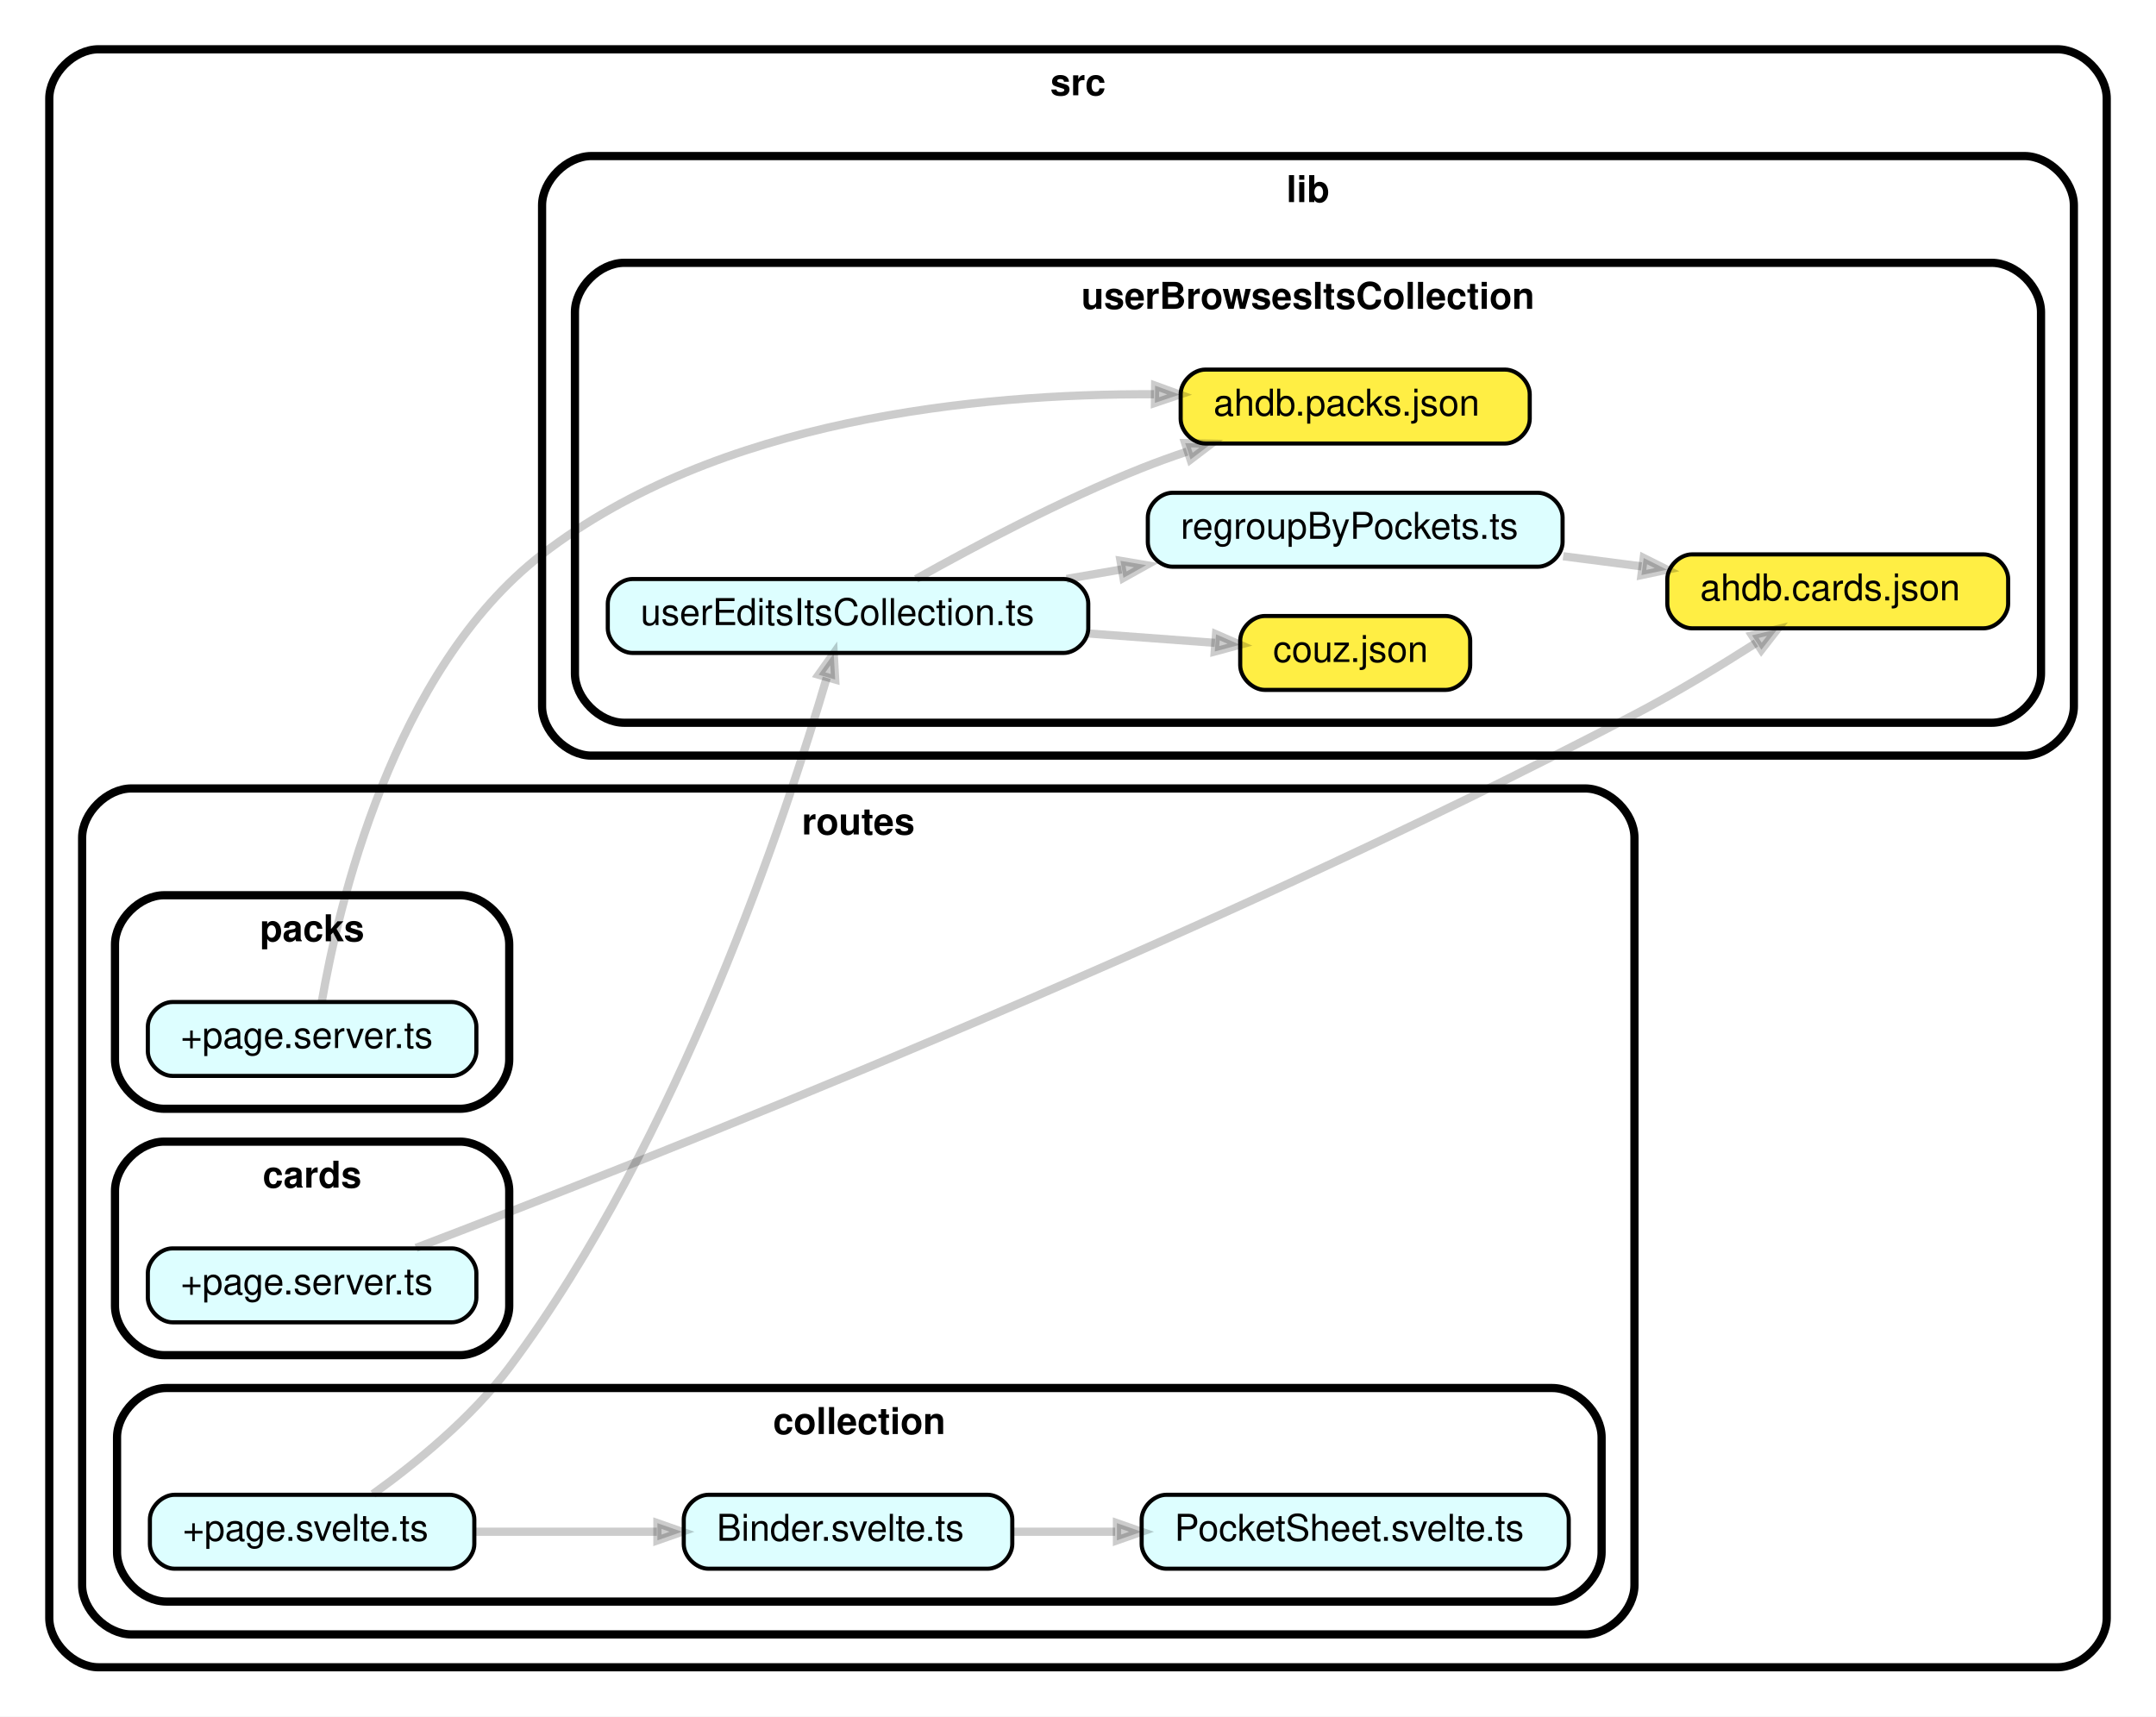
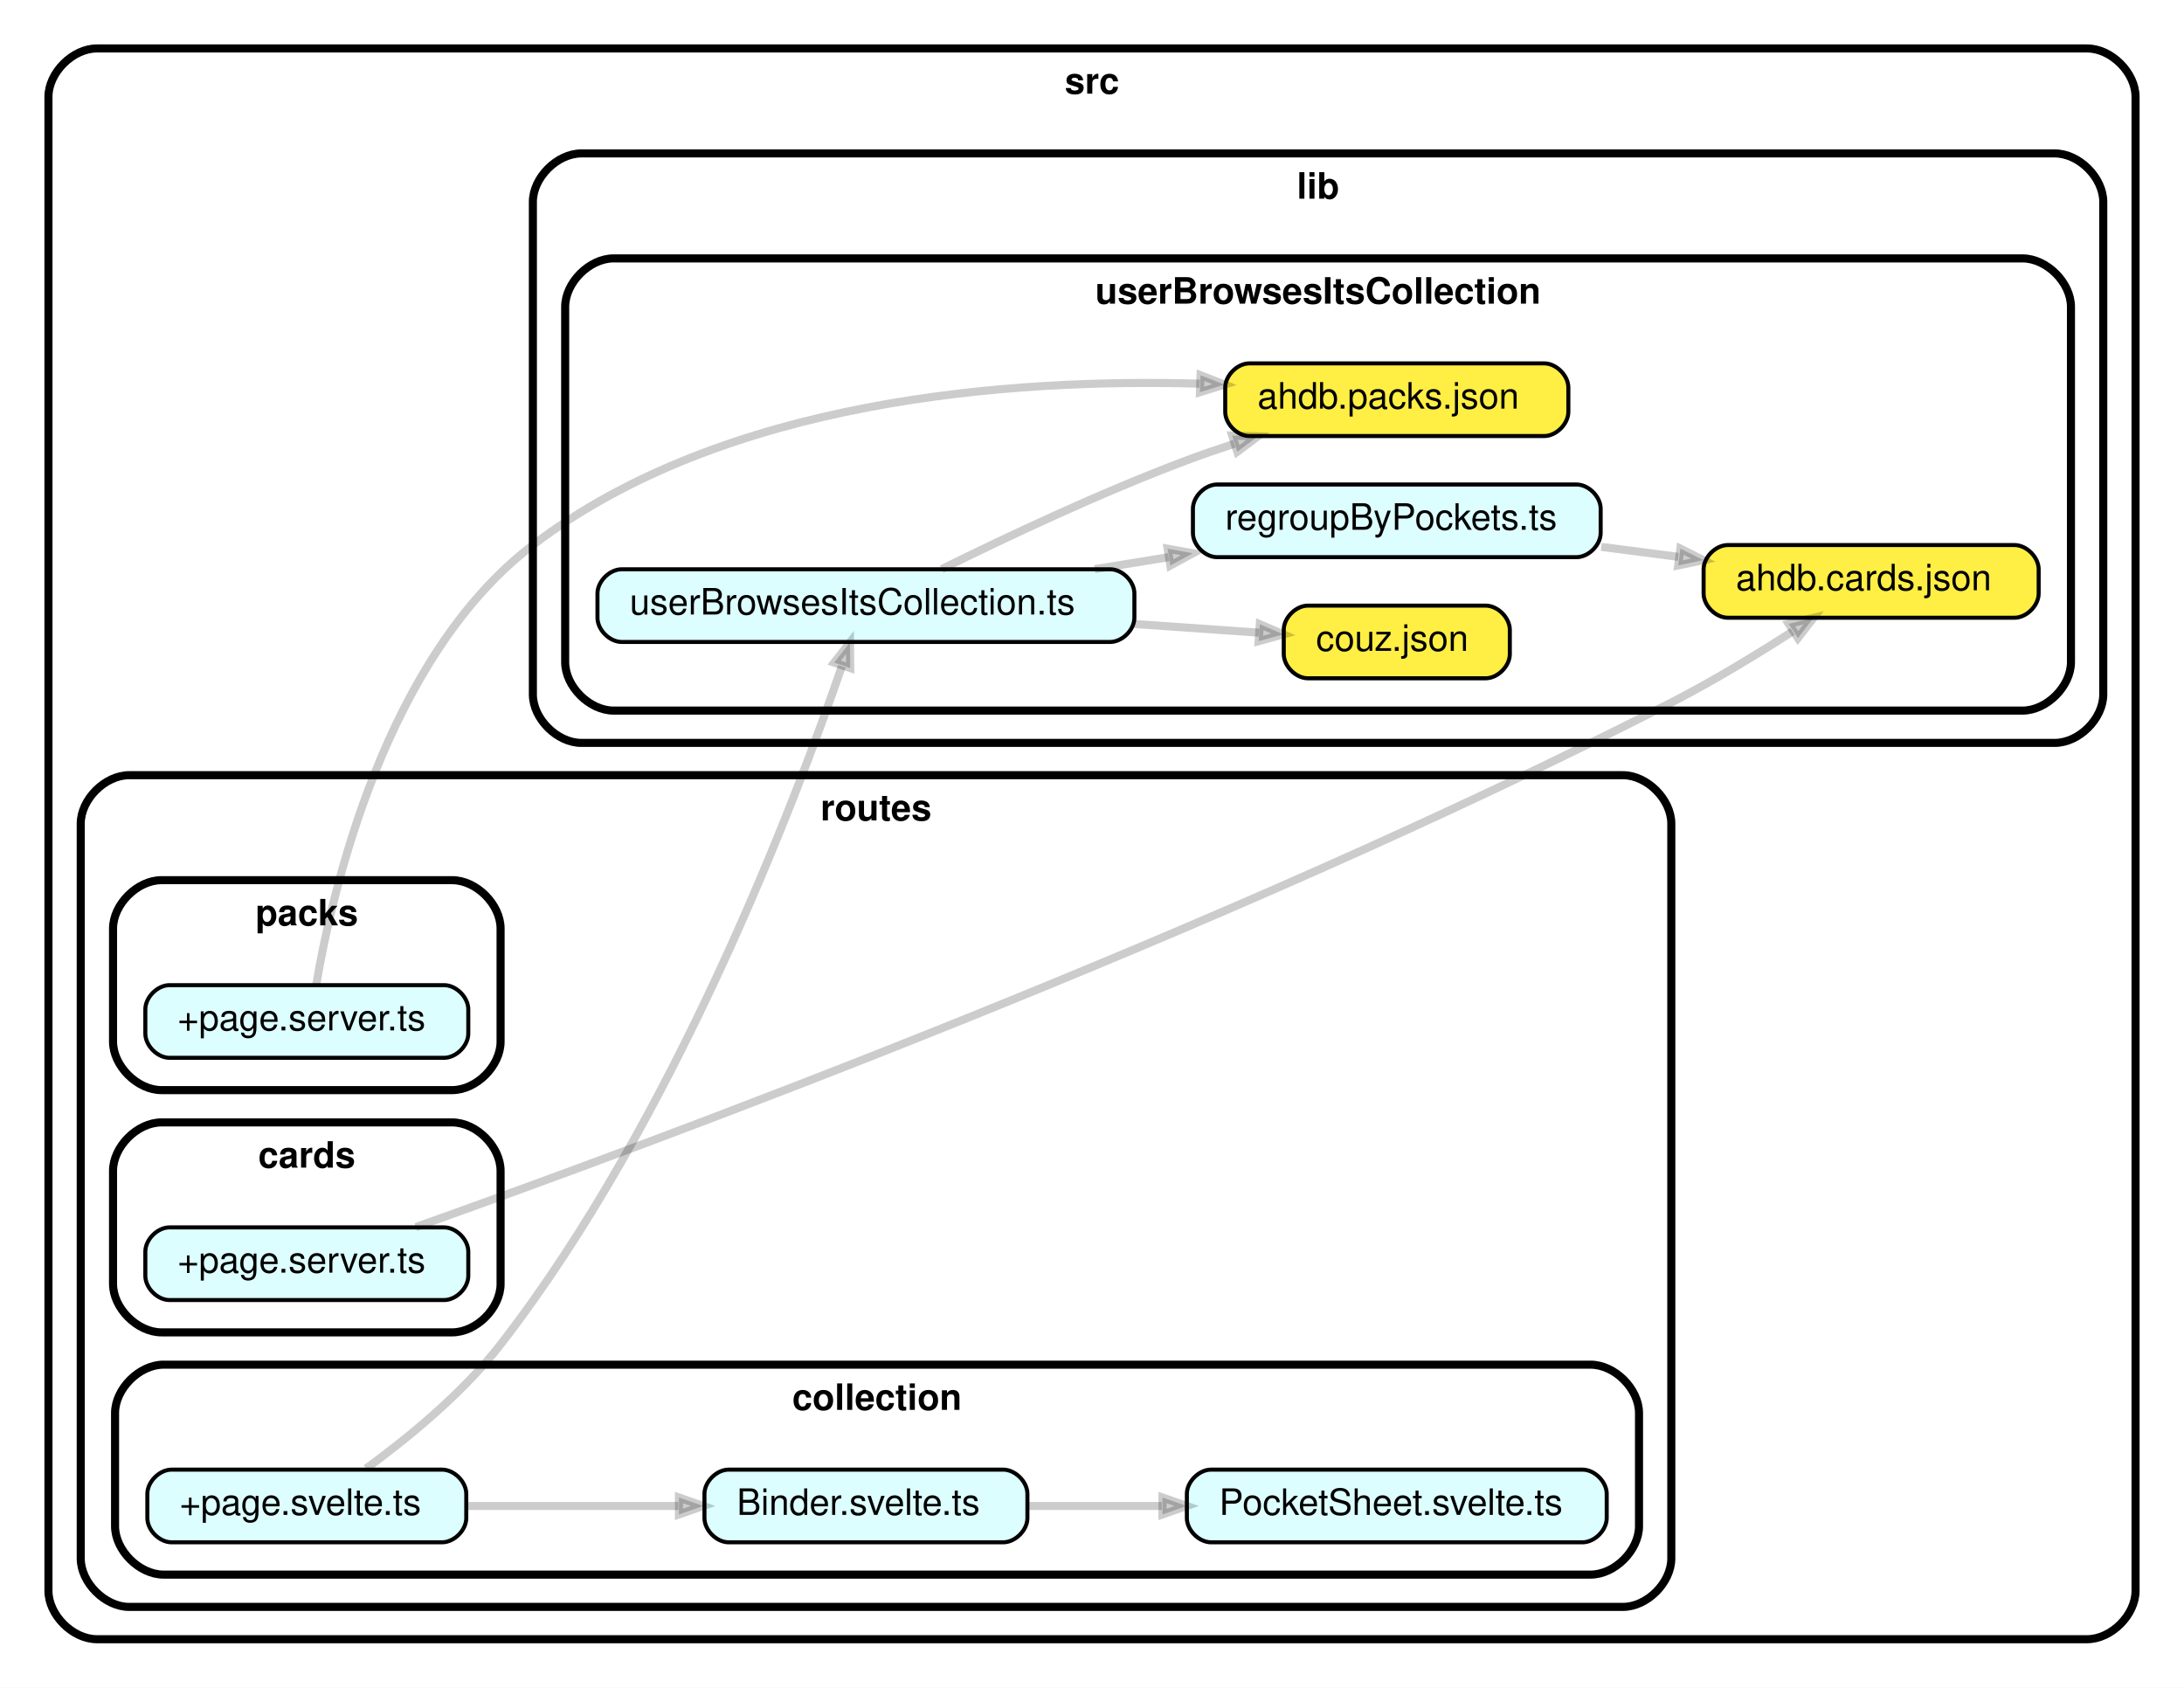
- <svg xmlns="http://www.w3.org/2000/svg" xmlns:xlink="http://www.w3.org/1999/xlink" width="525pt" height="418pt" viewBox="0.00 0.00 525.00 418.00">
+ <svg xmlns="http://www.w3.org/2000/svg" xmlns:xlink="http://www.w3.org/1999/xlink" width="541pt" height="418pt" viewBox="0.00 0.00 541.00 418.00">
  <g id="graph0" class="graph" transform="scale(1 1) rotate(0) translate(4 414)">
-     <polygon fill="white" stroke="transparent" points="-4,4 -4,-414 521,-414 521,4 -4,4" />
+     <polygon fill="white" stroke="transparent" points="-4,4 -4,-414 537,-414 537,4 -4,4" />
    <g id="clust1" class="cluster">
-       <path fill="#ffffff" stroke="black" stroke-width="2" d="M20,-8C20,-8 497,-8 497,-8 503,-8 509,-14 509,-20 509,-20 509,-390 509,-390 509,-396 503,-402 497,-402 497,-402 20,-402 20,-402 14,-402 8,-396 8,-390 8,-390 8,-20 8,-20 8,-14 14,-8 20,-8" />
-       <text text-anchor="middle" x="258.5" y="-390.8" font-family="Helvetica,sans-Serif" font-weight="bold" font-size="9.00">src</text>
+       <path fill="#ffffff" stroke="black" stroke-width="2" d="M20,-8C20,-8 513,-8 513,-8 519,-8 525,-14 525,-20 525,-20 525,-390 525,-390 525,-396 519,-402 513,-402 513,-402 20,-402 20,-402 14,-402 8,-396 8,-390 8,-390 8,-20 8,-20 8,-14 14,-8 20,-8" />
+       <text text-anchor="middle" x="266.5" y="-390.8" font-family="Helvetica,sans-Serif" font-weight="bold" font-size="9.00">src</text>
    </g>
    <g id="clust2" class="cluster">
-       <path fill="#ffffff" stroke="black" stroke-width="2" d="M140,-230C140,-230 489,-230 489,-230 495,-230 501,-236 501,-242 501,-242 501,-364 501,-364 501,-370 495,-376 489,-376 489,-376 140,-376 140,-376 134,-376 128,-370 128,-364 128,-364 128,-242 128,-242 128,-236 134,-230 140,-230" />
-       <text text-anchor="middle" x="314.5" y="-364.8" font-family="Helvetica,sans-Serif" font-weight="bold" font-size="9.00">lib</text>
+       <path fill="#ffffff" stroke="black" stroke-width="2" d="M140,-230C140,-230 505,-230 505,-230 511,-230 517,-236 517,-242 517,-242 517,-364 517,-364 517,-370 511,-376 505,-376 505,-376 140,-376 140,-376 134,-376 128,-370 128,-364 128,-364 128,-242 128,-242 128,-236 134,-230 140,-230" />
+       <text text-anchor="middle" x="322.5" y="-364.8" font-family="Helvetica,sans-Serif" font-weight="bold" font-size="9.00">lib</text>
    </g>
    <g id="clust3" class="cluster">
-       <path fill="#ffffff" stroke="black" stroke-width="2" d="M148,-238C148,-238 481,-238 481,-238 487,-238 493,-244 493,-250 493,-250 493,-338 493,-338 493,-344 487,-350 481,-350 481,-350 148,-350 148,-350 142,-350 136,-344 136,-338 136,-338 136,-250 136,-250 136,-244 142,-238 148,-238" />
-       <text text-anchor="middle" x="314.5" y="-338.8" font-family="Helvetica,sans-Serif" font-weight="bold" font-size="9.00">userBrowsesItsCollection</text>
+       <path fill="#ffffff" stroke="black" stroke-width="2" d="M148,-238C148,-238 497,-238 497,-238 503,-238 509,-244 509,-250 509,-250 509,-338 509,-338 509,-344 503,-350 497,-350 497,-350 148,-350 148,-350 142,-350 136,-344 136,-338 136,-338 136,-250 136,-250 136,-244 142,-238 148,-238" />
+       <text text-anchor="middle" x="322.5" y="-338.8" font-family="Helvetica,sans-Serif" font-weight="bold" font-size="9.00">userBrowsesItsCollection</text>
    </g>
    <g id="clust4" class="cluster">
-       <path fill="#ffffff" stroke="black" stroke-width="2" d="M28,-16C28,-16 382,-16 382,-16 388,-16 394,-22 394,-28 394,-28 394,-210 394,-210 394,-216 388,-222 382,-222 382,-222 28,-222 28,-222 22,-222 16,-216 16,-210 16,-210 16,-28 16,-28 16,-22 22,-16 28,-16" />
-       <text text-anchor="middle" x="205" y="-210.8" font-family="Helvetica,sans-Serif" font-weight="bold" font-size="9.00">routes</text>
+       <path fill="#ffffff" stroke="black" stroke-width="2" d="M28,-16C28,-16 398,-16 398,-16 404,-16 410,-22 410,-28 410,-28 410,-210 410,-210 410,-216 404,-222 398,-222 398,-222 28,-222 28,-222 22,-222 16,-216 16,-210 16,-210 16,-28 16,-28 16,-22 22,-16 28,-16" />
+       <text text-anchor="middle" x="213" y="-210.8" font-family="Helvetica,sans-Serif" font-weight="bold" font-size="9.00">routes</text>
    </g>
    <g id="clust5" class="cluster">
      <path fill="#ffffff" stroke="black" stroke-width="2" d="M36,-84C36,-84 108,-84 108,-84 114,-84 120,-90 120,-96 120,-96 120,-124 120,-124 120,-130 114,-136 108,-136 108,-136 36,-136 36,-136 30,-136 24,-130 24,-124 24,-124 24,-96 24,-96 24,-90 30,-84 36,-84" />
      <text text-anchor="middle" x="72" y="-124.8" font-family="Helvetica,sans-Serif" font-weight="bold" font-size="9.00">cards</text>
    </g>
-     <g id="clust6" class="cluster">
-       <path fill="#ffffff" stroke="black" stroke-width="2" d="M36.5,-24C36.5,-24 374,-24 374,-24 380,-24 386,-30 386,-36 386,-36 386,-64 386,-64 386,-70 380,-76 374,-76 374,-76 36.5,-76 36.5,-76 30.5,-76 24.5,-70 24.5,-64 24.5,-64 24.5,-36 24.5,-36 24.5,-30 30.5,-24 36.5,-24" />
-       <text text-anchor="middle" x="205.25" y="-64.8" font-family="Helvetica,sans-Serif" font-weight="bold" font-size="9.00">collection</text>
-     </g>
    <g id="clust7" class="cluster">
      <path fill="#ffffff" stroke="black" stroke-width="2" d="M36,-144C36,-144 108,-144 108,-144 114,-144 120,-150 120,-156 120,-156 120,-184 120,-184 120,-190 114,-196 108,-196 108,-196 36,-196 36,-196 30,-196 24,-190 24,-184 24,-184 24,-156 24,-156 24,-150 30,-144 36,-144" />
      <text text-anchor="middle" x="72" y="-184.8" font-family="Helvetica,sans-Serif" font-weight="bold" font-size="9.00">packs</text>
    </g>
+     <g id="clust6" class="cluster">
+       <path fill="#ffffff" stroke="black" stroke-width="2" d="M36.5,-24C36.5,-24 390,-24 390,-24 396,-24 402,-30 402,-36 402,-36 402,-64 402,-64 402,-70 396,-76 390,-76 390,-76 36.5,-76 36.5,-76 30.5,-76 24.5,-70 24.5,-64 24.5,-64 24.5,-36 24.5,-36 24.5,-30 30.5,-24 36.5,-24" />
+       <text text-anchor="middle" x="213.25" y="-64.8" font-family="Helvetica,sans-Serif" font-weight="bold" font-size="9.00">collection</text>
+     </g>
    <g id="node1" class="node">
      <g id="a_node1">
        <a xlink:href="src/lib/userBrowsesItsCollection/ahdb.cards.json" xlink:title="ahdb.cards.json">
-           <path fill="#ffee44" stroke="black" d="M479,-279C479,-279 408,-279 408,-279 405,-279 402,-276 402,-273 402,-273 402,-267 402,-267 402,-264 405,-261 408,-261 408,-261 479,-261 479,-261 482,-261 485,-264 485,-267 485,-267 485,-273 485,-273 485,-276 482,-279 479,-279" />
-           <text text-anchor="start" x="410" y="-267.8" font-family="Helvetica,sans-Serif" font-size="9.00">ahdb.cards.json</text>
+           <path fill="#ffee44" stroke="black" d="M495,-279C495,-279 424,-279 424,-279 421,-279 418,-276 418,-273 418,-273 418,-267 418,-267 418,-264 421,-261 424,-261 424,-261 495,-261 495,-261 498,-261 501,-264 501,-267 501,-267 501,-273 501,-273 501,-276 498,-279 495,-279" />
+           <text text-anchor="start" x="426" y="-267.8" font-family="Helvetica,sans-Serif" font-size="9.00">ahdb.cards.json</text>
        </a>
      </g>
    </g>
    <g id="node2" class="node">
      <g id="a_node2">
        <a xlink:href="src/lib/userBrowsesItsCollection/ahdb.packs.json" xlink:title="ahdb.packs.json">
-           <path fill="#ffee44" stroke="black" d="M362.5,-324C362.5,-324 289.5,-324 289.5,-324 286.5,-324 283.5,-321 283.5,-318 283.5,-318 283.5,-312 283.5,-312 283.5,-309 286.5,-306 289.5,-306 289.5,-306 362.5,-306 362.5,-306 365.5,-306 368.5,-309 368.5,-312 368.5,-312 368.5,-318 368.5,-318 368.5,-321 365.5,-324 362.5,-324" />
-           <text text-anchor="start" x="291.5" y="-312.8" font-family="Helvetica,sans-Serif" font-size="9.00">ahdb.packs.json</text>
+           <path fill="#ffee44" stroke="black" d="M378.5,-324C378.5,-324 305.5,-324 305.5,-324 302.5,-324 299.5,-321 299.5,-318 299.5,-318 299.5,-312 299.5,-312 299.5,-309 302.5,-306 305.5,-306 305.5,-306 378.5,-306 378.5,-306 381.5,-306 384.5,-309 384.5,-312 384.5,-312 384.5,-318 384.5,-318 384.5,-321 381.5,-324 378.5,-324" />
+           <text text-anchor="start" x="307.5" y="-312.8" font-family="Helvetica,sans-Serif" font-size="9.00">ahdb.packs.json</text>
        </a>
      </g>
    </g>
    <g id="node3" class="node">
      <g id="a_node3">
        <a xlink:href="src/lib/userBrowsesItsCollection/couz.json" xlink:title="couz.json">
-           <path fill="#ffee44" stroke="black" d="M348,-264C348,-264 304,-264 304,-264 301,-264 298,-261 298,-258 298,-258 298,-252 298,-252 298,-249 301,-246 304,-246 304,-246 348,-246 348,-246 351,-246 354,-249 354,-252 354,-252 354,-258 354,-258 354,-261 351,-264 348,-264" />
-           <text text-anchor="start" x="306" y="-252.8" font-family="Helvetica,sans-Serif" font-size="9.00">couz.json</text>
+           <path fill="#ffee44" stroke="black" d="M364,-264C364,-264 320,-264 320,-264 317,-264 314,-261 314,-258 314,-258 314,-252 314,-252 314,-249 317,-246 320,-246 320,-246 364,-246 364,-246 367,-246 370,-249 370,-252 370,-252 370,-258 370,-258 370,-261 367,-264 364,-264" />
+           <text text-anchor="start" x="322" y="-252.8" font-family="Helvetica,sans-Serif" font-size="9.00">couz.json</text>
        </a>
      </g>
    </g>
    <g id="node4" class="node">
      <g id="a_node4">
        <a xlink:href="src/lib/userBrowsesItsCollection/regroupByPockets.ts" xlink:title="regroupByPockets.ts">
-           <path fill="#ddfeff" stroke="black" d="M370.5,-294C370.5,-294 281.5,-294 281.5,-294 278.5,-294 275.5,-291 275.5,-288 275.5,-288 275.5,-282 275.5,-282 275.5,-279 278.5,-276 281.5,-276 281.5,-276 370.5,-276 370.5,-276 373.5,-276 376.5,-279 376.5,-282 376.5,-282 376.5,-288 376.5,-288 376.5,-291 373.5,-294 370.5,-294" />
-           <text text-anchor="start" x="283.5" y="-282.8" font-family="Helvetica,sans-Serif" font-size="9.00">regroupByPockets.ts</text>
+           <path fill="#ddfeff" stroke="black" d="M386.5,-294C386.5,-294 297.5,-294 297.5,-294 294.5,-294 291.5,-291 291.5,-288 291.5,-288 291.5,-282 291.5,-282 291.5,-279 294.5,-276 297.5,-276 297.5,-276 386.5,-276 386.5,-276 389.5,-276 392.5,-279 392.5,-282 392.5,-282 392.5,-288 392.5,-288 392.5,-291 389.5,-294 386.5,-294" />
+           <text text-anchor="start" x="299.5" y="-282.8" font-family="Helvetica,sans-Serif" font-size="9.00">regroupByPockets.ts</text>
        </a>
      </g>
    </g>
    <g id="edge1" class="edge">
-       <path fill="none" stroke="#000000" stroke-width="2" stroke-opacity="0.2" d="M376.65,-278.55C382.98,-277.73 389.44,-276.89 395.72,-276.08" />
-       <polygon fill="#000000" fill-opacity="0.2" stroke="#000000" stroke-width="2" stroke-opacity="0.2" points="396.25,-278.12 401.93,-275.27 395.71,-273.96 396.25,-278.12" />
+       <path fill="none" stroke="#000000" stroke-width="2" stroke-opacity="0.2" d="M392.65,-278.55C398.98,-277.73 405.44,-276.89 411.72,-276.08" />
+       <polygon fill="#000000" fill-opacity="0.2" stroke="#000000" stroke-width="2" stroke-opacity="0.2" points="412.25,-278.12 417.93,-275.27 411.71,-273.96 412.25,-278.12" />
    </g>
    <g id="node5" class="node">
      <g id="a_node5">
-         <a xlink:href="src/lib/userBrowsesItsCollection/userEditsItsCollection.ts" xlink:title="userEditsItsCollection.ts">
-           <path fill="#ddfeff" stroke="black" d="M255,-273C255,-273 150,-273 150,-273 147,-273 144,-270 144,-267 144,-267 144,-261 144,-261 144,-258 147,-255 150,-255 150,-255 255,-255 255,-255 258,-255 261,-258 261,-261 261,-261 261,-267 261,-267 261,-270 258,-273 255,-273" />
-           <text text-anchor="start" x="152" y="-261.8" font-family="Helvetica,sans-Serif" font-size="9.00">userEditsItsCollection.ts</text>
+         <a xlink:href="src/lib/userBrowsesItsCollection/userBrowsesItsCollection.ts" xlink:title="userBrowsesItsCollection.ts">
+           <path fill="#ddfeff" stroke="black" d="M271,-273C271,-273 150,-273 150,-273 147,-273 144,-270 144,-267 144,-267 144,-261 144,-261 144,-258 147,-255 150,-255 150,-255 271,-255 271,-255 274,-255 277,-258 277,-261 277,-261 277,-267 277,-267 277,-270 274,-273 271,-273" />
+           <text text-anchor="start" x="152" y="-261.8" font-family="Helvetica,sans-Serif" font-size="9.00">userBrowsesItsCollection.ts</text>
        </a>
      </g>
    </g>
    <g id="edge2" class="edge">
-       <path fill="none" stroke="#000000" stroke-width="2" stroke-opacity="0.2" d="M219.07,-273.01C233.1,-280.88 254.47,-292.22 274,-300 277.54,-301.41 281.27,-302.76 285.04,-304.03" />
-       <polygon fill="#000000" fill-opacity="0.2" stroke="#000000" stroke-width="2" stroke-opacity="0.2" points="284.6,-306.09 290.96,-305.95 285.9,-302.1 284.6,-306.09" />
+       <path fill="none" stroke="#000000" stroke-width="2" stroke-opacity="0.2" d="M229.27,-273.04C244.98,-280.82 268.66,-292.01 290,-300 293.77,-301.41 297.75,-302.78 301.74,-304.08" />
+       <polygon fill="#000000" fill-opacity="0.2" stroke="#000000" stroke-width="2" stroke-opacity="0.2" points="301.22,-306.12 307.58,-305.92 302.49,-302.11 301.22,-306.12" />
    </g>
    <g id="edge3" class="edge">
-       <path fill="none" stroke="#000000" stroke-width="2" stroke-opacity="0.2" d="M261.05,-259.74C271.61,-258.95 282.31,-258.16 291.85,-257.46" />
-       <polygon fill="#000000" fill-opacity="0.2" stroke="#000000" stroke-width="2" stroke-opacity="0.2" points="292.11,-259.54 297.94,-257 291.8,-255.35 292.11,-259.54" />
+       <path fill="none" stroke="#000000" stroke-width="2" stroke-opacity="0.2" d="M277.01,-259.45C287.71,-258.7 298.39,-257.96 307.87,-257.3" />
+       <polygon fill="#000000" fill-opacity="0.2" stroke="#000000" stroke-width="2" stroke-opacity="0.2" points="308.07,-259.39 313.91,-256.88 307.78,-255.2 308.07,-259.39" />
    </g>
    <g id="edge4" class="edge">
-       <path fill="none" stroke="#000000" stroke-width="2" stroke-opacity="0.2" d="M255.73,-273.03C260.15,-273.79 264.64,-274.57 269.09,-275.34" />
-       <polygon fill="#000000" fill-opacity="0.2" stroke="#000000" stroke-width="2" stroke-opacity="0.2" points="268.85,-277.43 275.12,-276.38 269.57,-273.29 268.85,-277.43" />
+       <path fill="none" stroke="#000000" stroke-width="2" stroke-opacity="0.2" d="M267.17,-273.03C273.24,-274.01 279.41,-275.01 285.48,-276" />
+       <polygon fill="#000000" fill-opacity="0.2" stroke="#000000" stroke-width="2" stroke-opacity="0.2" points="285.24,-278.09 291.5,-276.97 285.91,-273.94 285.24,-278.09" />
    </g>
    <g id="node6" class="node">
      <g id="a_node6">
        <a xlink:href="src/routes/cards/+page.server.ts" xlink:title="+page.server.ts">
          <path fill="#ddfeff" stroke="black" d="M106,-110C106,-110 38,-110 38,-110 35,-110 32,-107 32,-104 32,-104 32,-98 32,-98 32,-95 35,-92 38,-92 38,-92 106,-92 106,-92 109,-92 112,-95 112,-98 112,-98 112,-104 112,-104 112,-107 109,-110 106,-110" />
          <text text-anchor="start" x="40" y="-98.8" font-family="Helvetica,sans-Serif" font-size="9.00">+page.server.ts</text>
        </a>
      </g>
    </g>
    <g id="edge5" class="edge">
-       <path fill="none" stroke="#000000" stroke-width="2" stroke-opacity="0.2" d="M97.31,-110.13C151.65,-130.83 286.61,-183.91 394,-240 404.03,-245.24 414.77,-251.78 423.59,-257.41" />
-       <polygon fill="#000000" fill-opacity="0.2" stroke="#000000" stroke-width="2" stroke-opacity="0.2" points="422.63,-259.29 428.81,-260.79 424.91,-255.77 422.63,-259.29" />
+       <path fill="none" stroke="#000000" stroke-width="2" stroke-opacity="0.2" d="M99,-110.08C156.43,-130.48 297.86,-182.67 410,-240 420.22,-245.22 431.13,-251.87 440.01,-257.58" />
+       <polygon fill="#000000" fill-opacity="0.2" stroke="#000000" stroke-width="2" stroke-opacity="0.2" points="439.08,-259.48 445.25,-260.99 441.37,-255.96 439.08,-259.48" />
    </g>
    <g id="node7" class="node">
      <g id="a_node7">
        <a xlink:href="src/routes/collection/+page.svelte.ts" xlink:title="+page.svelte.ts">
          <path fill="#ddfeff" stroke="black" d="M105.5,-50C105.5,-50 38.5,-50 38.5,-50 35.5,-50 32.5,-47 32.5,-44 32.5,-44 32.5,-38 32.5,-38 32.5,-35 35.5,-32 38.5,-32 38.5,-32 105.5,-32 105.5,-32 108.5,-32 111.5,-35 111.5,-38 111.5,-38 111.5,-44 111.5,-44 111.5,-47 108.5,-50 105.5,-50" />
          <text text-anchor="start" x="40.5" y="-38.8" font-family="Helvetica,sans-Serif" font-size="9.00">+page.svelte.ts</text>
        </a>
      </g>
    </g>
    <g id="edge7" class="edge">
-       <path fill="none" stroke="#000000" stroke-width="2" stroke-opacity="0.2" d="M86.81,-50.18C97.04,-57.53 110.76,-68.65 120,-81 161.41,-136.35 187.64,-216.06 197.31,-248.94" />
-       <polygon fill="#000000" fill-opacity="0.2" stroke="#000000" stroke-width="2" stroke-opacity="0.2" points="195.34,-249.69 199.02,-254.87 199.37,-248.53 195.34,-249.69" />
+       <path fill="none" stroke="#000000" stroke-width="2" stroke-opacity="0.2" d="M86.68,-50.27C96.85,-57.68 110.54,-68.81 120,-81 163.11,-136.52 193.23,-216.13 204.54,-248.97" />
+       <polygon fill="#000000" fill-opacity="0.2" stroke="#000000" stroke-width="2" stroke-opacity="0.2" points="202.64,-249.88 206.55,-254.89 206.61,-248.53 202.64,-249.88" />
    </g>
    <g id="node8" class="node">
      <g id="a_node8">
        <a xlink:href="src/routes/collection/Binder.svelte.ts" xlink:title="Binder.svelte.ts">
-           <path fill="#ddfeff" stroke="black" d="M236.5,-50C236.5,-50 168.5,-50 168.5,-50 165.5,-50 162.5,-47 162.5,-44 162.5,-44 162.5,-38 162.5,-38 162.5,-35 165.5,-32 168.5,-32 168.5,-32 236.5,-32 236.5,-32 239.5,-32 242.5,-35 242.5,-38 242.5,-38 242.5,-44 242.5,-44 242.5,-47 239.5,-50 236.5,-50" />
-           <text text-anchor="start" x="170.5" y="-38.8" font-family="Helvetica,sans-Serif" font-size="9.00">Binder.svelte.ts</text>
+           <path fill="#ddfeff" stroke="black" d="M244.5,-50C244.5,-50 176.5,-50 176.5,-50 173.5,-50 170.5,-47 170.5,-44 170.5,-44 170.5,-38 170.5,-38 170.5,-35 173.5,-32 176.5,-32 176.5,-32 244.5,-32 244.5,-32 247.5,-32 250.5,-35 250.5,-38 250.5,-38 250.5,-44 250.5,-44 250.5,-47 247.5,-50 244.5,-50" />
+           <text text-anchor="start" x="178.5" y="-38.8" font-family="Helvetica,sans-Serif" font-size="9.00">Binder.svelte.ts</text>
        </a>
      </g>
    </g>
    <g id="edge6" class="edge">
-       <path fill="none" stroke="#000000" stroke-width="2" stroke-opacity="0.2" d="M111.55,-41C125.53,-41 141.44,-41 155.96,-41" />
-       <polygon fill="#000000" fill-opacity="0.2" stroke="#000000" stroke-width="2" stroke-opacity="0.2" points="156.08,-43.1 162.08,-41 156.08,-38.9 156.08,-43.1" />
+       <path fill="none" stroke="#000000" stroke-width="2" stroke-opacity="0.2" d="M111.75,-41C128.04,-41 147.1,-41 164.04,-41" />
+       <polygon fill="#000000" fill-opacity="0.2" stroke="#000000" stroke-width="2" stroke-opacity="0.2" points="164.18,-43.1 170.18,-41 164.18,-38.9 164.18,-43.1" />
    </g>
    <g id="node9" class="node">
      <g id="a_node9">
        <a xlink:href="src/routes/collection/PocketSheet.svelte.ts" xlink:title="PocketSheet.svelte.ts">
-           <path fill="#ddfeff" stroke="black" d="M372,-50C372,-50 280,-50 280,-50 277,-50 274,-47 274,-44 274,-44 274,-38 274,-38 274,-35 277,-32 280,-32 280,-32 372,-32 372,-32 375,-32 378,-35 378,-38 378,-38 378,-44 378,-44 378,-47 375,-50 372,-50" />
-           <text text-anchor="start" x="282" y="-38.8" font-family="Helvetica,sans-Serif" font-size="9.00">PocketSheet.svelte.ts</text>
+           <path fill="#ddfeff" stroke="black" d="M388,-50C388,-50 296,-50 296,-50 293,-50 290,-47 290,-44 290,-44 290,-38 290,-38 290,-35 293,-32 296,-32 296,-32 388,-32 388,-32 391,-32 394,-35 394,-38 394,-38 394,-44 394,-44 394,-47 391,-50 388,-50" />
+           <text text-anchor="start" x="298" y="-38.8" font-family="Helvetica,sans-Serif" font-size="9.00">PocketSheet.svelte.ts</text>
        </a>
      </g>
    </g>
    <g id="edge8" class="edge">
-       <path fill="none" stroke="#000000" stroke-width="2" stroke-opacity="0.2" d="M242.61,-41C250.57,-41 259.1,-41 267.55,-41" />
-       <polygon fill="#000000" fill-opacity="0.2" stroke="#000000" stroke-width="2" stroke-opacity="0.2" points="267.98,-43.1 273.98,-41 267.98,-38.9 267.98,-43.1" />
+       <path fill="none" stroke="#000000" stroke-width="2" stroke-opacity="0.2" d="M250.71,-41C261.13,-41 272.61,-41 283.79,-41" />
+       <polygon fill="#000000" fill-opacity="0.2" stroke="#000000" stroke-width="2" stroke-opacity="0.2" points="283.96,-43.1 289.96,-41 283.96,-38.9 283.96,-43.1" />
    </g>
    <g id="node10" class="node">
      <g id="a_node10">
        <a xlink:href="src/routes/packs/+page.server.ts" xlink:title="+page.server.ts">
          <path fill="#ddfeff" stroke="black" d="M106,-170C106,-170 38,-170 38,-170 35,-170 32,-167 32,-164 32,-164 32,-158 32,-158 32,-155 35,-152 38,-152 38,-152 106,-152 106,-152 109,-152 112,-155 112,-158 112,-158 112,-164 112,-164 112,-167 109,-170 106,-170" />
          <text text-anchor="start" x="40" y="-158.8" font-family="Helvetica,sans-Serif" font-size="9.00">+page.server.ts</text>
        </a>
      </g>
    </g>
    <g id="edge9" class="edge">
-       <path fill="none" stroke="#000000" stroke-width="2" stroke-opacity="0.2" d="M74.37,-170.14C78.25,-192.62 91.51,-250.81 128,-279 170.62,-311.92 233.78,-318.18 277.02,-317.99" />
-       <polygon fill="#000000" fill-opacity="0.2" stroke="#000000" stroke-width="2" stroke-opacity="0.2" points="277.28,-320.09 283.25,-317.92 277.23,-315.89 277.28,-320.09" />
+       <path fill="none" stroke="#000000" stroke-width="2" stroke-opacity="0.2" d="M74.35,-170.17C78.17,-192.72 91.32,-251.06 128,-279 175.54,-315.22 246.42,-320.29 293.17,-318.97" />
+       <polygon fill="#000000" fill-opacity="0.2" stroke="#000000" stroke-width="2" stroke-opacity="0.2" points="293.39,-321.06 299.31,-318.75 293.24,-316.86 293.39,-321.06" />
    </g>
  </g>
</svg>
